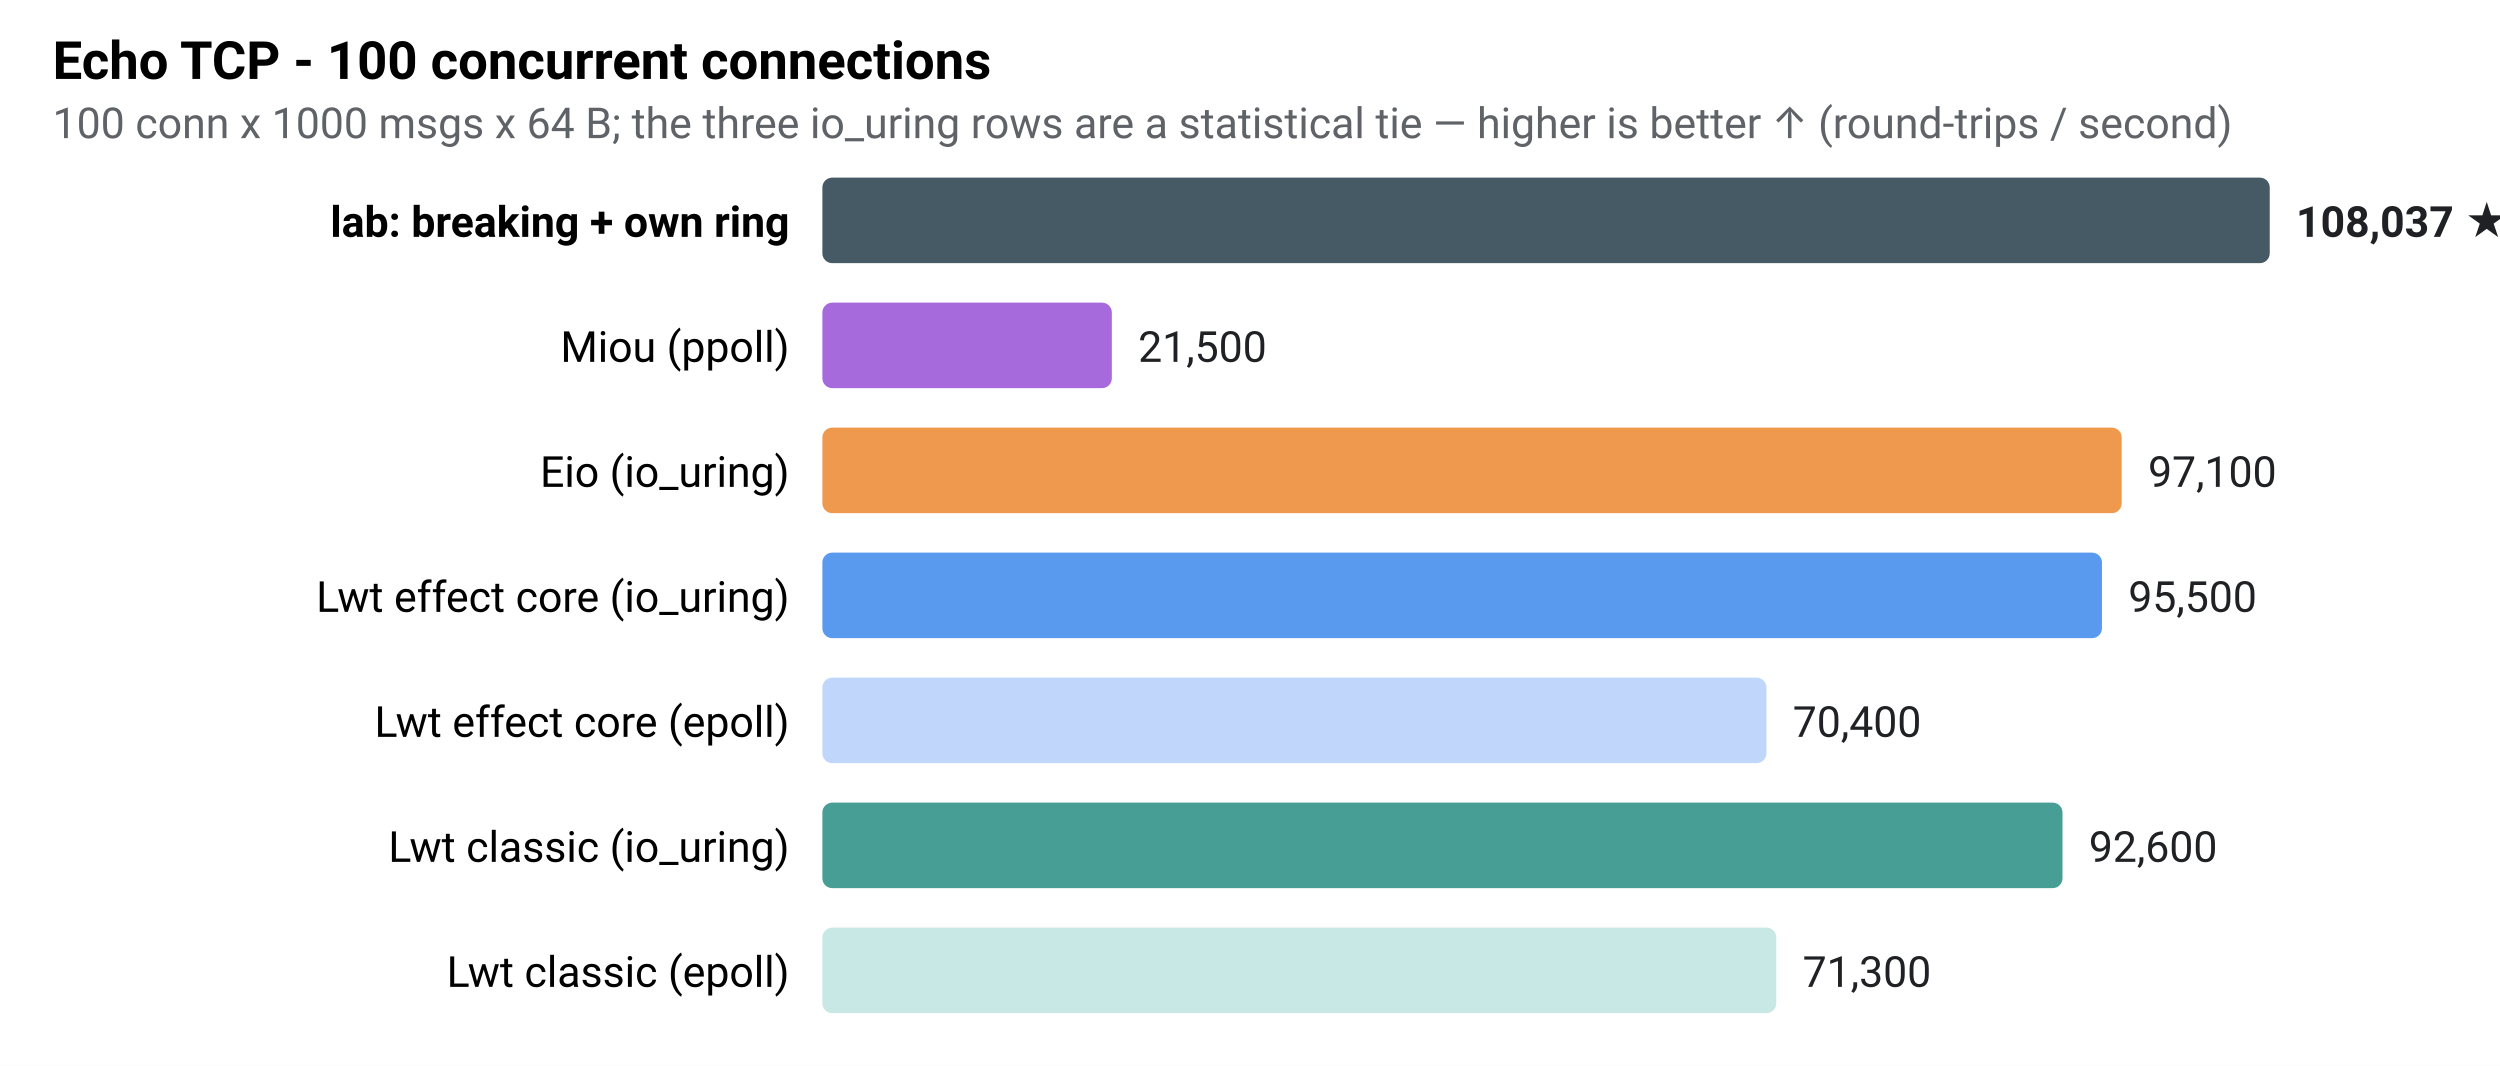
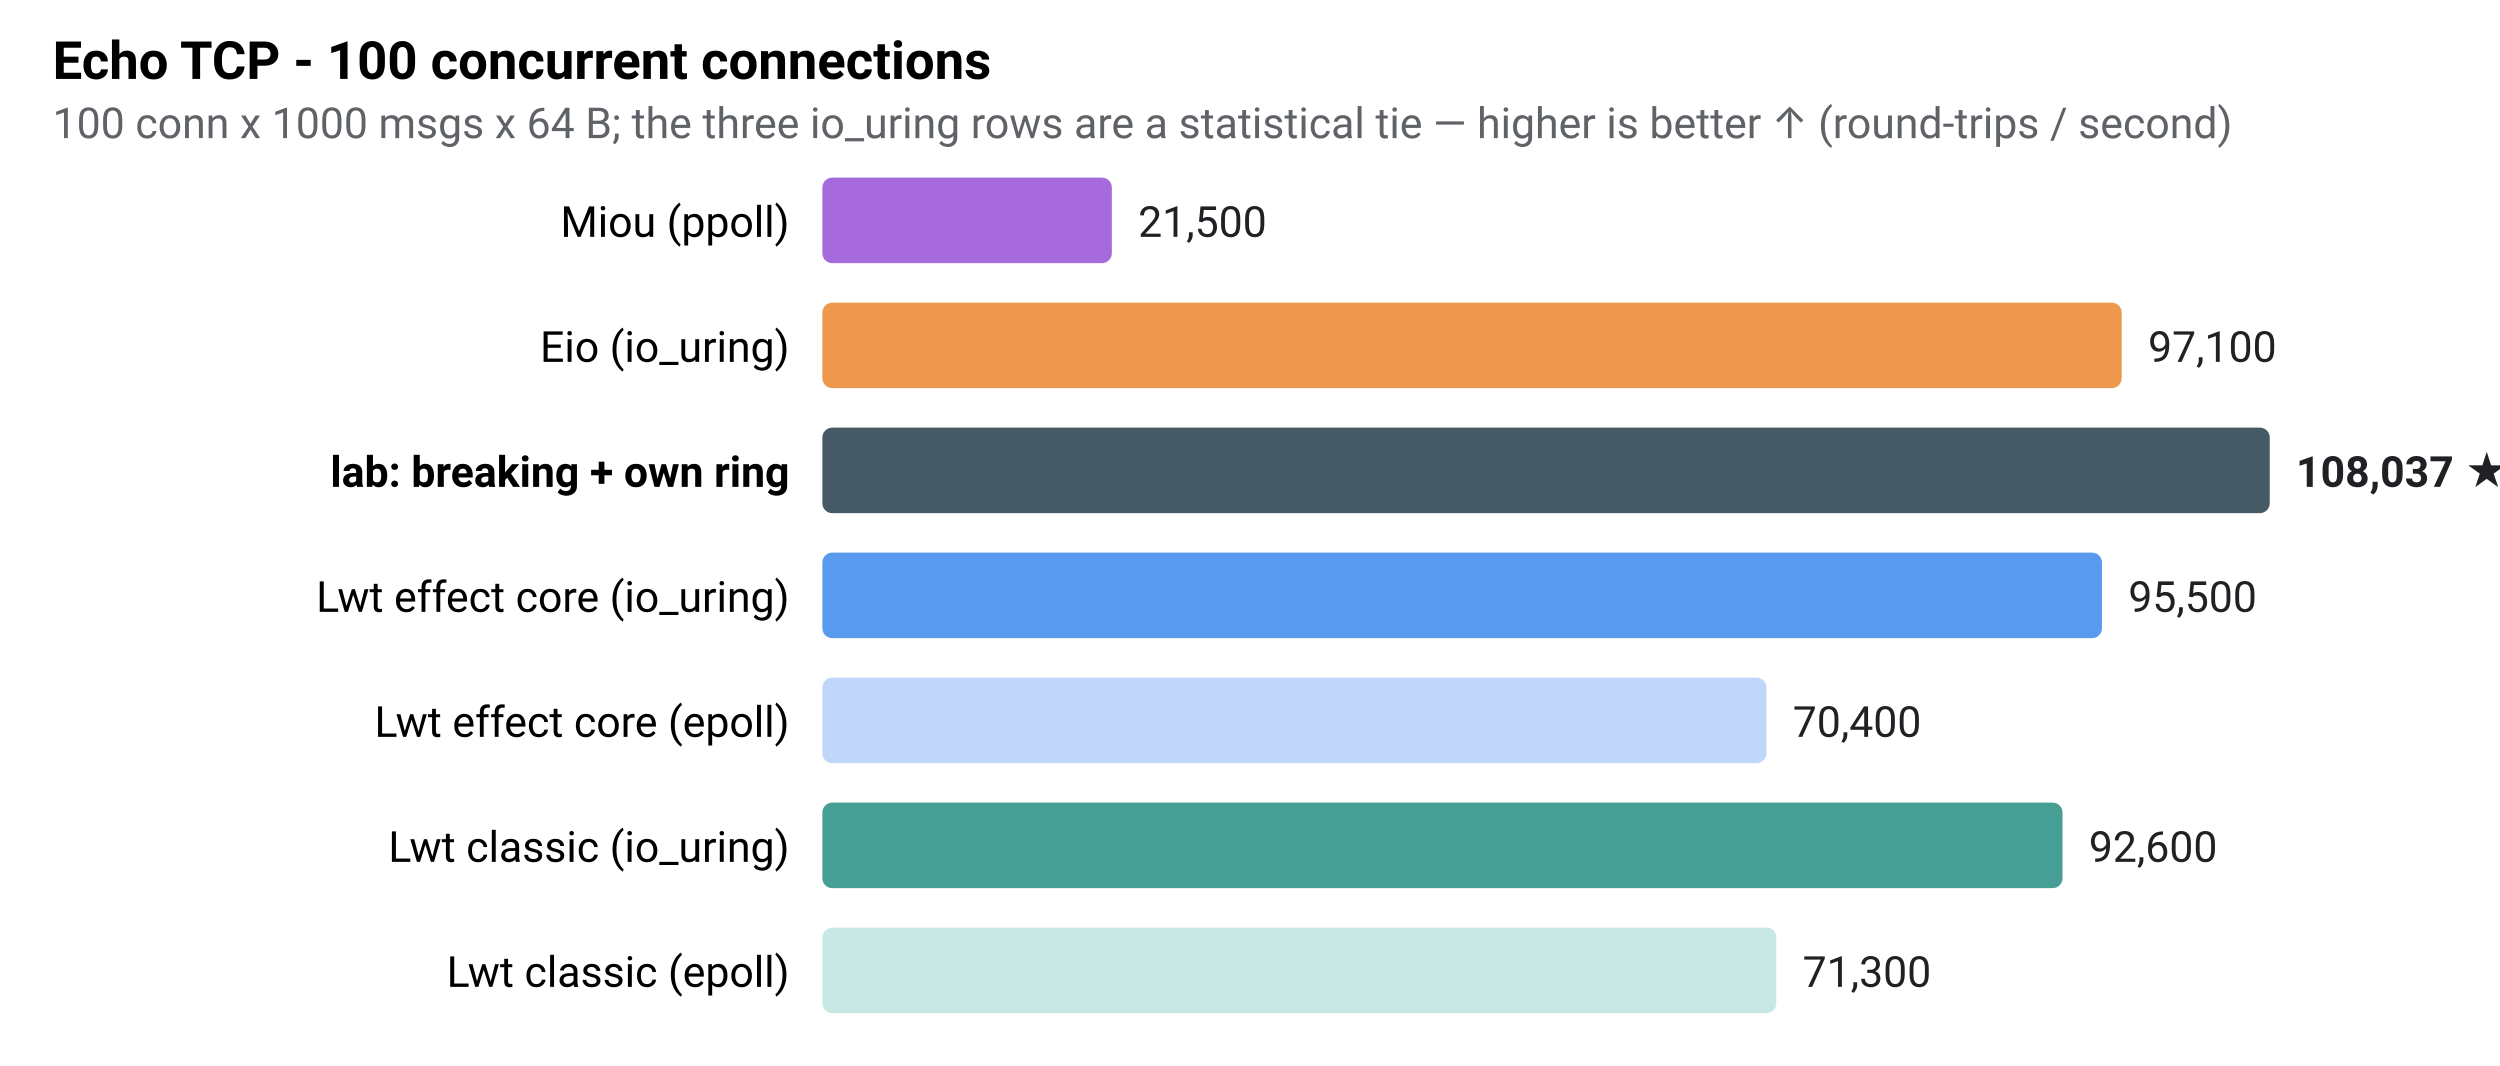
<svg xmlns="http://www.w3.org/2000/svg" width="760" height="324" font-family="-apple-system,Segoe UI,Roboto,sans-serif" font-size="13">
  <rect width="760" height="324" fill="white" />
  <text x="16" y="24" font-size="16" font-weight="700">Echo TCP - 100 concurrent connections</text>
  <text x="16" y="42" fill="#5f6368">100 conn x 1000 msgs x 64 B; the three io_uring rows are a statistical tie — higher is better ↑ (round-trips / second)</text>
-   <text x="240" y="72" text-anchor="end" font-weight="700">lab: breaking + own ring</text>
-   <rect x="250" y="54" width="440" height="26" rx="3" fill="#455a64" />
-   <text x="698" y="72" fill="#202124" font-weight="700">108,037 ★</text>
-   <text x="240" y="110" text-anchor="end">Miou (ppoll)</text>
-   <rect x="250" y="92" width="88" height="26" rx="3" fill="#8430ce" opacity="0.72" />
-   <text x="346" y="110" fill="#202124">21,500</text>
-   <text x="240" y="148" text-anchor="end">Eio (io_uring)</text>
-   <rect x="250" y="130" width="395" height="26" rx="3" fill="#e8710a" opacity="0.72" />
-   <text x="653" y="148" fill="#202124">97,100</text>
+   <text x="240" y="72" text-anchor="end">Miou (ppoll)</text>
+   <rect x="250" y="54" width="88" height="26" rx="3" fill="#8430ce" opacity="0.72" />
+   <text x="346" y="72" fill="#202124">21,500</text>
+   <text x="240" y="110" text-anchor="end">Eio (io_uring)</text>
+   <rect x="250" y="92" width="395" height="26" rx="3" fill="#e8710a" opacity="0.72" />
+   <text x="653" y="110" fill="#202124">97,100</text>
+   <text x="240" y="148" text-anchor="end" font-weight="700">lab: breaking + own ring</text>
+   <rect x="250" y="130" width="440" height="26" rx="3" fill="#455a64" />
+   <text x="698" y="148" fill="#202124" font-weight="700">108,037 ★</text>
  <text x="240" y="186" text-anchor="end">Lwt effect core (io_uring)</text>
  <rect x="250" y="168" width="389" height="26" rx="3" fill="#1a73e8" opacity="0.72" />
  <text x="647" y="186" fill="#202124">95,500</text>
  <text x="240" y="224" text-anchor="end">Lwt effect core (epoll)</text>
  <rect x="250" y="206" width="287" height="26" rx="3" fill="#a8c7fa" opacity="0.72" />
  <text x="545" y="224" fill="#202124">70,400</text>
  <text x="240" y="262" text-anchor="end">Lwt classic (io_uring)</text>
  <rect x="250" y="244" width="377" height="26" rx="3" fill="#00796b" opacity="0.72" />
  <text x="635" y="262" fill="#202124">92,600</text>
  <text x="240" y="300" text-anchor="end">Lwt classic (epoll)</text>
  <rect x="250" y="282" width="290" height="26" rx="3" fill="#b2dfdb" opacity="0.72" />
  <text x="548" y="300" fill="#202124">71,300</text>
</svg>
